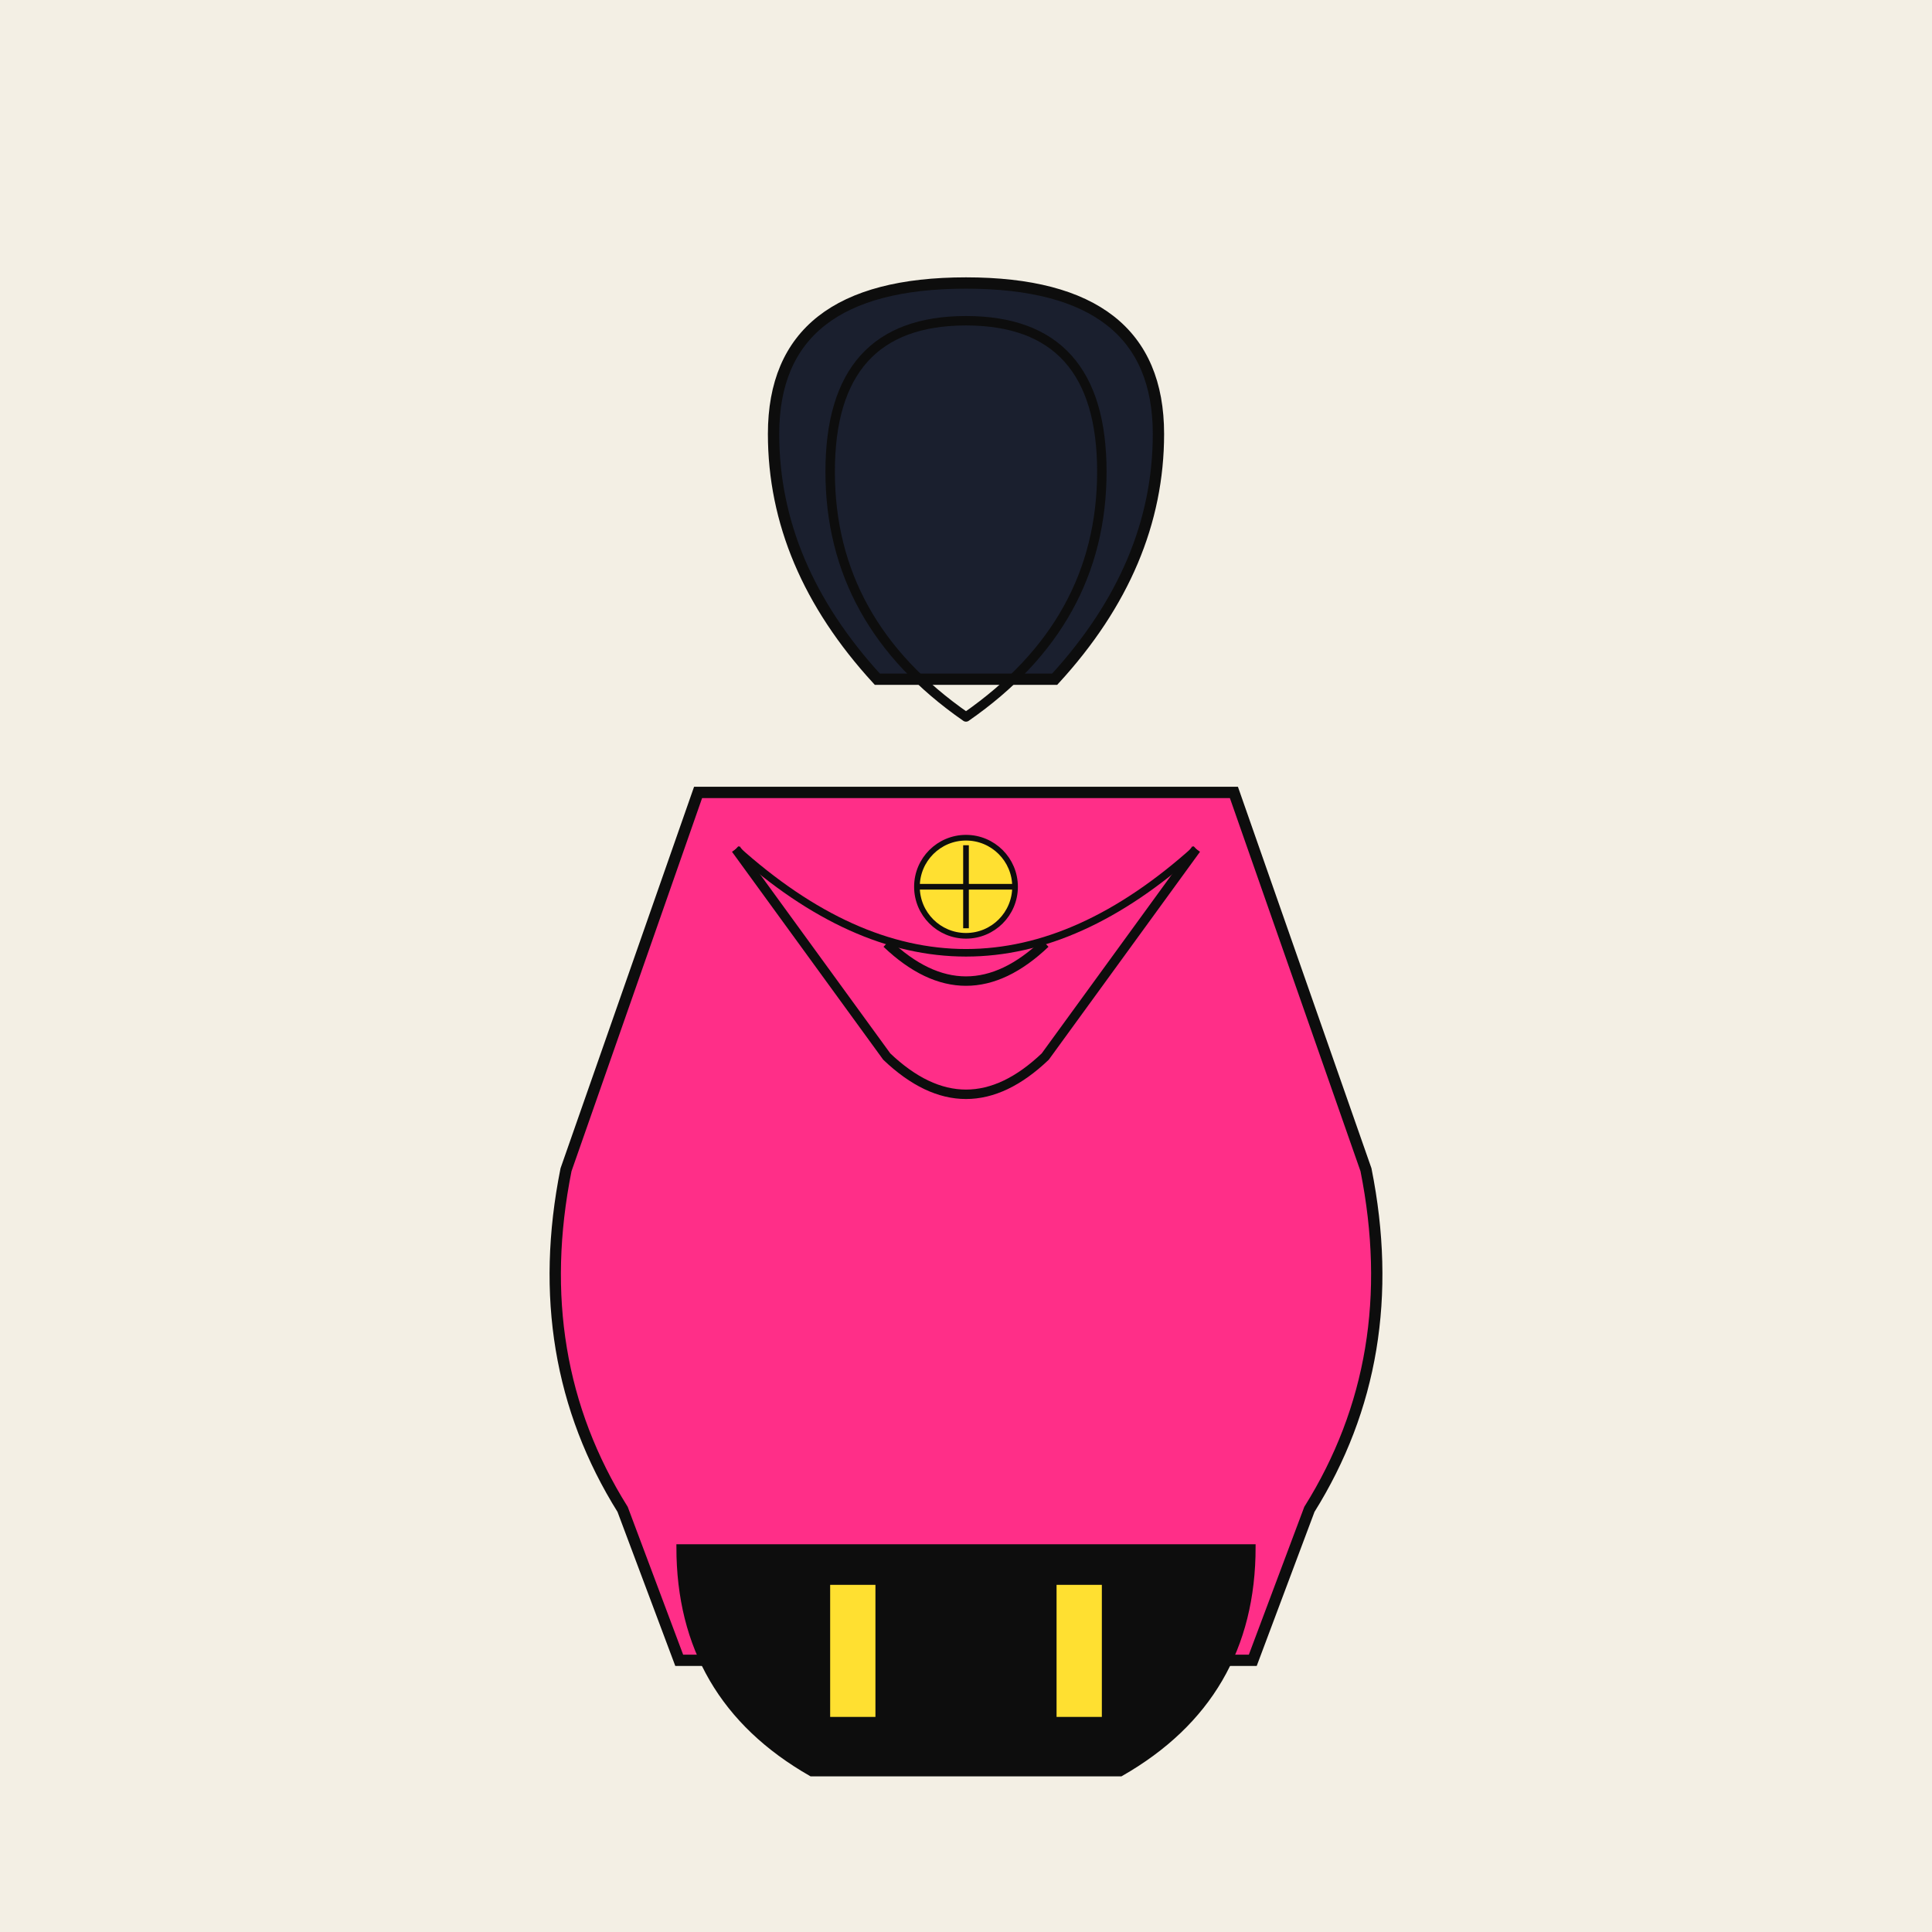
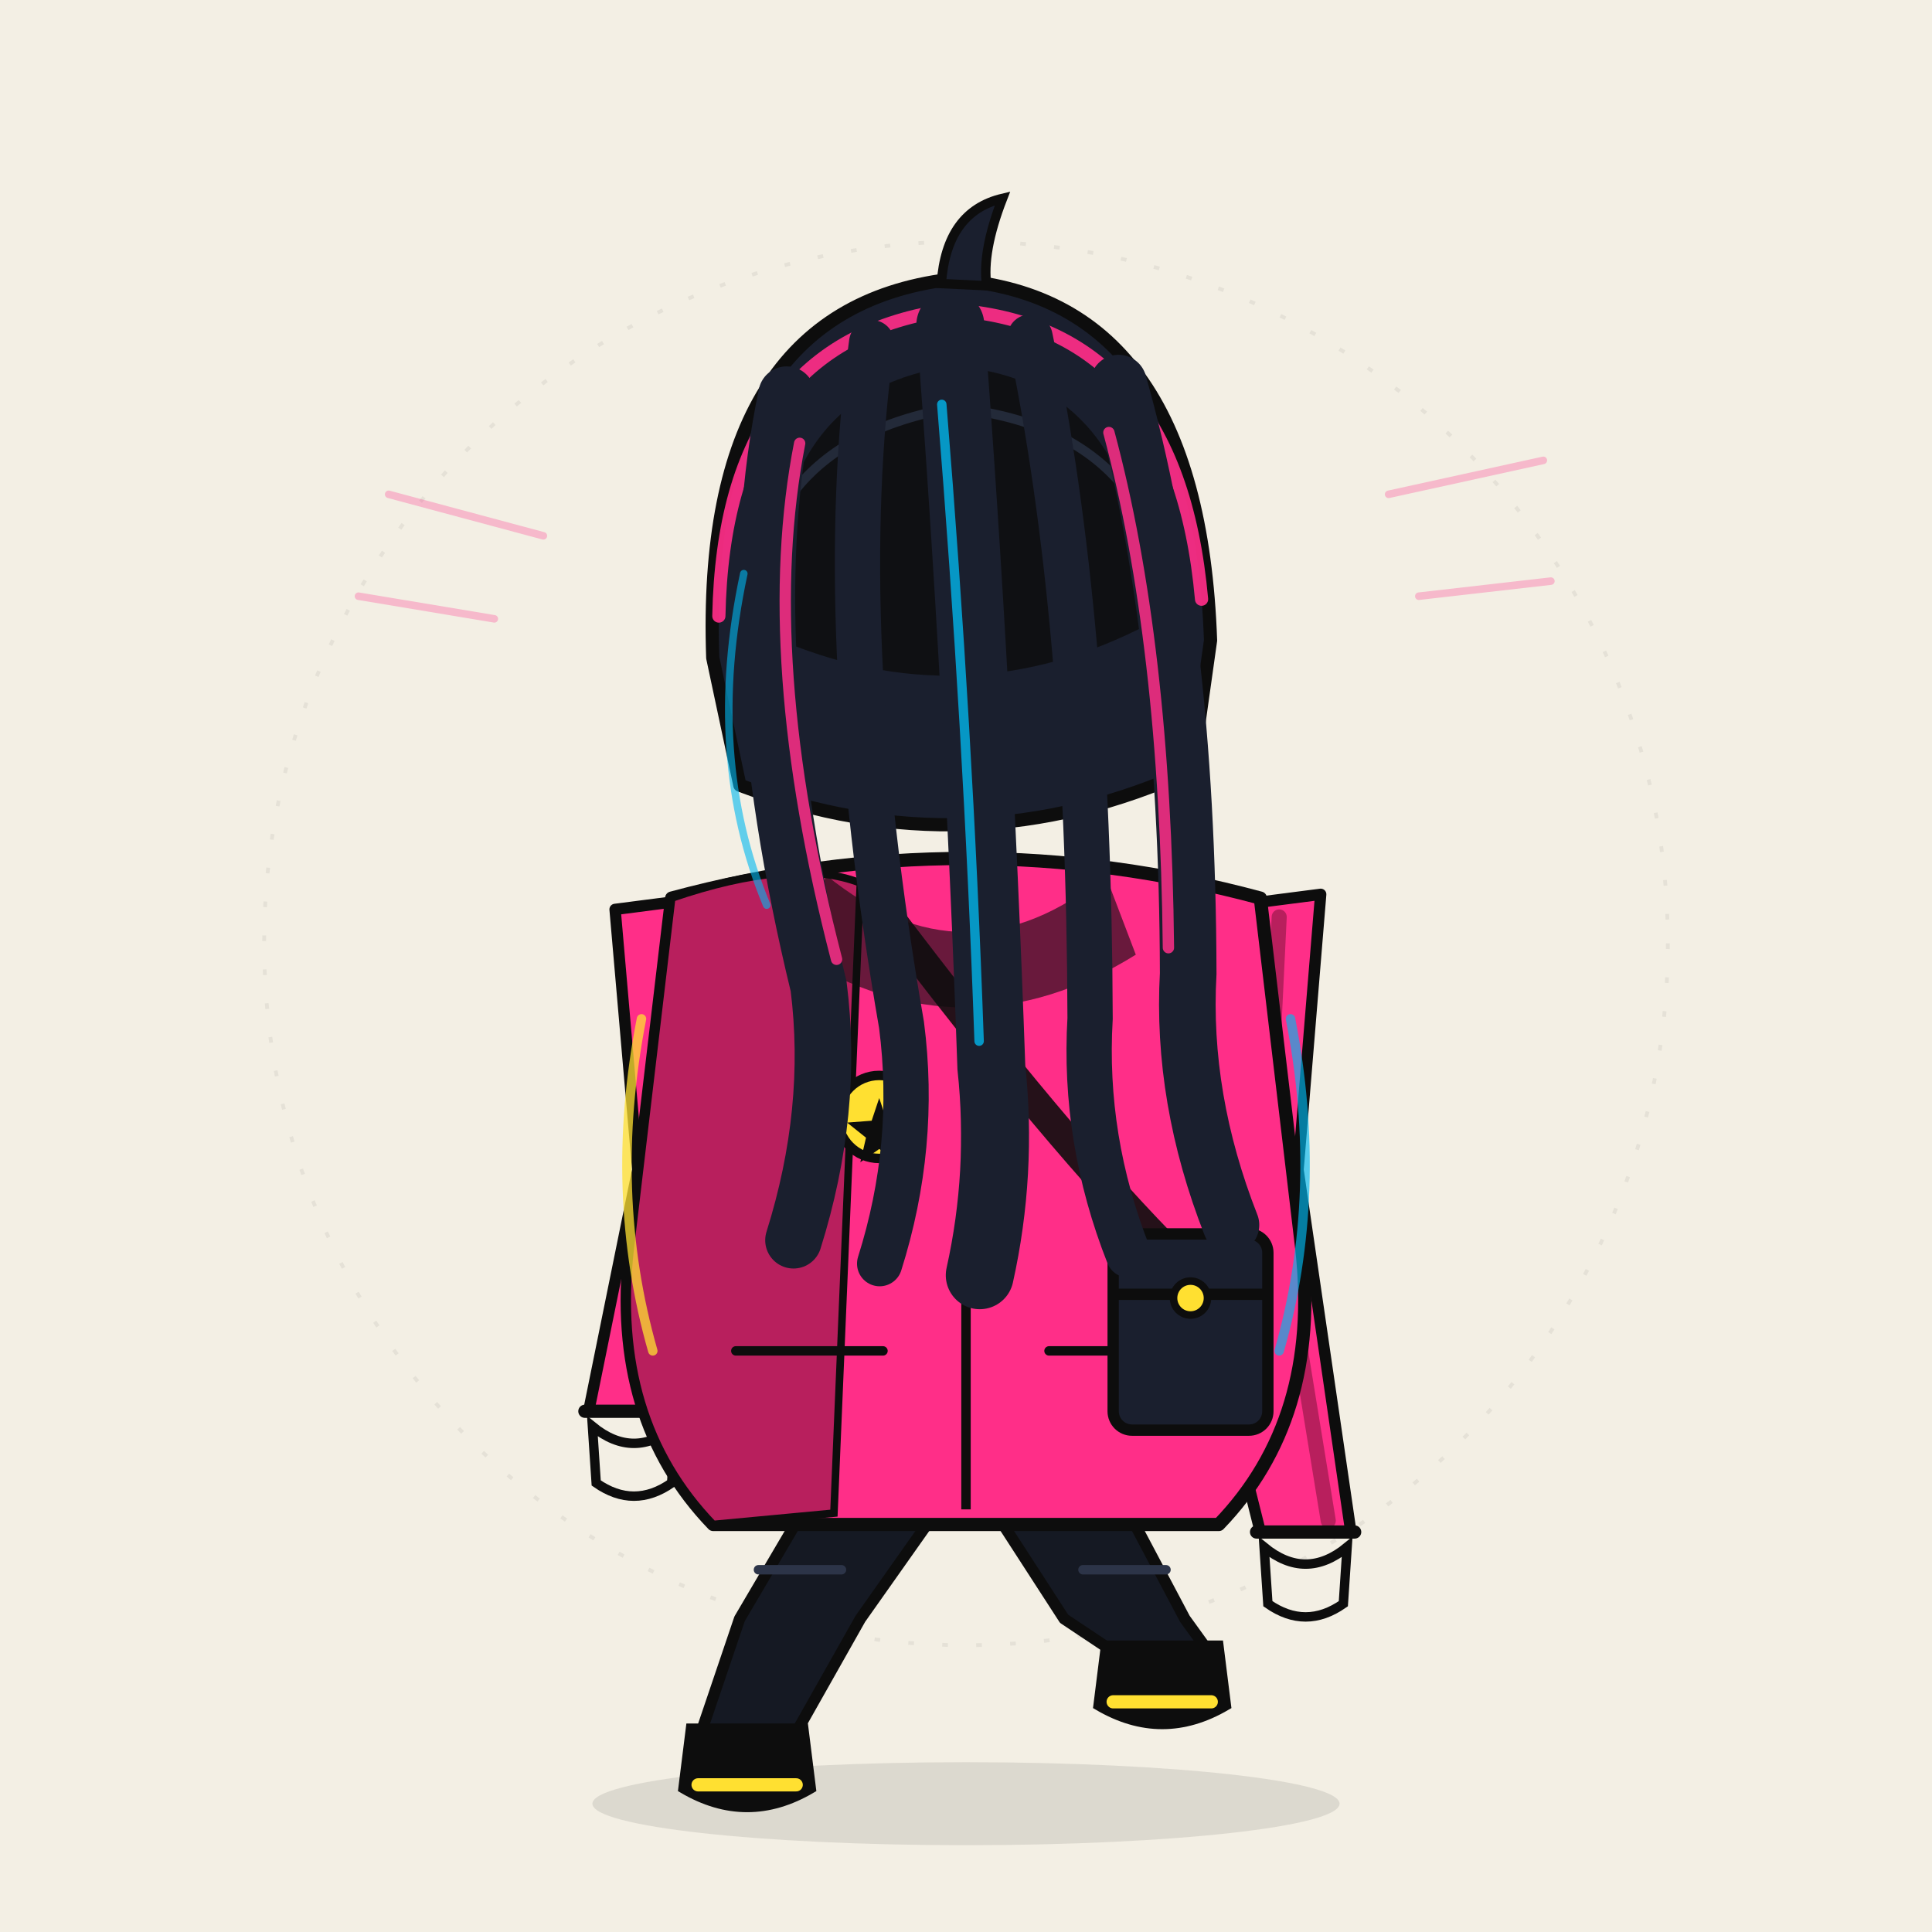
- <svg xmlns="http://www.w3.org/2000/svg" viewBox="0 0 1024 1024" width="1024" height="1024" role="img" aria-label="crew-01 walk frame 1">
+ <svg xmlns="http://www.w3.org/2000/svg" viewBox="0 0 1024 1024" width="1024" height="1024" role="img" aria-label="crew-01 walk frame 1 - left foot contact">
  <rect width="1024" height="1024" fill="#f3efe4" />
-   <path d="M 410 230 Q 410 300 465 360 L 559 360 Q 614 300 614 230 Q 614 150 512 150 Q 410 150 410 230 Z" fill="#1a1f2e" stroke="#0d0d0d" stroke-width="6" />
-   <path d="M 440 250 Q 440 330 512 380 Q 584 330 584 250 Q 584 170 512 170 Q 440 170 440 250 Z" fill="none" stroke="#0d0d0d" stroke-width="5" stroke-linejoin="round" />
-   <path d="M 370 420 L 300 620 Q 280 720 330 800 L 360 880 L 664 880 L 694 800 Q 744 720 724 620 L 654 420 Z" fill="#ff2e88" stroke="#0d0d0d" stroke-width="6" />
-   <path d="M 390 450 L 470 560 Q 512 600 554 560 L 634 450" fill="none" stroke="#0d0d0d" stroke-width="5" stroke-linejoin="round" />
-   <path d="M 470 500 Q 512 540 554 500" fill="none" stroke="#0d0d0d" stroke-width="5" />
-   <path d="M 390 450 Q 512 560 634 450" fill="none" stroke="#0d0d0d" stroke-width="4" />
-   <path d="M 360 820 Q 360 900 430 940 L 594 940 Q 664 900 664 820 Z" fill="#0d0d0d" stroke="#0d0d0d" stroke-width="3" />
-   <rect x="440" y="840" width="24" height="70" fill="#ffe031" />
-   <rect x="560" y="840" width="24" height="70" fill="#ffe031" />
-   <circle cx="512" cy="470" r="26" fill="#ffe031" stroke="#0d0d0d" stroke-width="3" />
-   <path d="M 512 448 L 512 492 M 486 470 L 538 470" stroke="#0d0d0d" stroke-width="3" />
+   <circle cx="512" cy="500" r="372" fill="none" stroke="#0d0d0d" stroke-opacity="0.06" stroke-width="2" stroke-dasharray="3 15" />
+   <path d="M 206 262 L 288 284 M 190 316 L 262 328 M 736 262 L 818 244 M 752 316 L 822 308" stroke="#ff2e88" stroke-width="4" stroke-linecap="round" opacity="0.28" />
+   <ellipse cx="512" cy="956" rx="198" ry="22" fill="#0d0d0d" opacity="0.1" />
+   <g>
+     <path d="M 432 790 L 504 790 L 456 858 L 421 920 L 371 920 L 392 858 Z" fill="#151923" stroke="#0d0d0d" stroke-width="6" stroke-linejoin="round" />
+     <path d="M 402 832 l 44 0" stroke="#2c3448" stroke-width="5" stroke-linecap="round" />
+     <path d="M 366 916 L 426 916 L 430 948 Q 396 968 362 948 Z" fill="#0d0d0d" stroke="#0d0d0d" stroke-width="5" />
+     <path d="M 370 946 h 52" stroke="#ffe031" stroke-width="7" stroke-linecap="round" />
+   </g>
+   <g>
+     <path d="M 520 790 L 592 790 L 628 858 L 641 876 L 591 876 L 564 858 Z" fill="#151923" stroke="#0d0d0d" stroke-width="6" stroke-linejoin="round" />
+     <path d="M 574 832 l 44 0" stroke="#2c3448" stroke-width="5" stroke-linecap="round" />
+     <path d="M 586 872 L 646 872 L 650 904 Q 616 924 582 904 Z" fill="#0d0d0d" stroke="#0d0d0d" stroke-width="5" />
+     <path d="M 590 902 h 52" stroke="#ffe031" stroke-width="7" stroke-linecap="round" />
+   </g>
+   <g>
+     <path d="M 326 482 L 388 474 L 406 620 L 360 748 L 312 748 L 338 620 Z" fill="#ff2e88" stroke="#0d0d0d" stroke-width="6" stroke-linejoin="round" />
+     <path d="M 366 486 L 390 610 L 348 742" fill="none" stroke="#b81f5d" stroke-width="8" stroke-linecap="round" />
+     <path d="M 310 748 L 362 748" stroke="#0d0d0d" stroke-width="7" stroke-linecap="round" />
+     <path d="M 314 756 q 22 18 44 0 l -2 30 q -20 14 -40 0 z" fill="#f3efe4" stroke="#0d0d0d" stroke-width="5" />
+   </g>
+   <g>
+     <path d="M 638 482 L 700 474 L 688 620 L 716 812 L 668 812 L 620 620 Z" fill="#ff2e88" stroke="#0d0d0d" stroke-width="6" stroke-linejoin="round" />
+     <path d="M 678 486 L 672 610 L 704 806" fill="none" stroke="#b81f5d" stroke-width="8" stroke-linecap="round" />
+     <path d="M 666 812 L 718 812" stroke="#0d0d0d" stroke-width="7" stroke-linecap="round" />
+     <path d="M 670 820 q 22 18 44 0 l -2 30 q -20 14 -40 0 z" fill="#f3efe4" stroke="#0d0d0d" stroke-width="5" />
+   </g>
+   <g>
+     <path d="M 356 476 Q 512 434 668 476 L 690 662 Q 700 752 646 808 L 378 808 Q 324 752 334 662 Z" fill="#ff2e88" stroke="#0d0d0d" stroke-width="7" stroke-linejoin="round" />
+     <path d="M 356 476 Q 420 454 456 468 L 442 802 L 378 808 Q 324 752 334 662 Z" fill="#b81f5d" stroke="#0d0d0d" stroke-width="4" />
+     <path d="M 438 464 Q 512 524 586 464 L 602 506 Q 512 562 422 506 Z" fill="#0d0d0d" opacity="0.62" />
+     <path d="M 512 520 L 512 800" stroke="#0d0d0d" stroke-width="5" />
+     <path d="M 390 716 h 78 m 88 0 h 78" stroke="#0d0d0d" stroke-width="5" stroke-linecap="round" />
+     <path d="M 468 482 Q 560 604 624 668" fill="none" stroke="#0d0d0d" stroke-width="16" opacity="0.9" />
+     <rect x="590" y="654" width="82" height="104" rx="10" fill="#1a1f2e" stroke="#0d0d0d" stroke-width="6" />
+     <path d="M 590 686 h 82" stroke="#0d0d0d" stroke-width="6" />
+     <circle cx="631" cy="688" r="9" fill="#ffe031" stroke="#0d0d0d" stroke-width="4" />
+     <circle cx="466" cy="592" r="22" fill="#ffe031" stroke="#0d0d0d" stroke-width="5" />
+     <path d="M 466 582 l 4 12 13 1 -10 8 3 13 -10 -7 -10 7 3 -13 -10 -8 13 -1 z" fill="#0d0d0d" />
+     <path d="M 340 540 q -18 92 6 176" fill="none" stroke="#ffe031" stroke-width="5" stroke-linecap="round" opacity="0.75" />
+     <path d="M 684 540 q 18 92 -6 176" fill="none" stroke="#00b8f0" stroke-width="5" stroke-linecap="round" opacity="0.65" />
+   </g>
+   <g transform="rotate(-2 512 410)">
+     <path d="M 380 344 Q 380 160 512 148 Q 644 160 644 344 L 632 412 Q 512 462 392 412 Z" fill="#1a1f2e" stroke="#0d0d0d" stroke-width="7" stroke-linejoin="round" />
+     <path d="M 508 150 q 4 -38 34 -44 q -12 28 -10 46 z" fill="#1a1f2e" stroke="#0d0d0d" stroke-width="5" />
+     <path d="M 412 334 Q 412 204 512 194 Q 612 204 612 334 Q 512 382 412 334 Z" fill="#0d0d0d" opacity="0.8" />
+     <path d="M 384 322 Q 392 176 512 164 Q 632 176 640 322" fill="none" stroke="#ff2e88" stroke-width="7" stroke-linecap="round" opacity="0.92" />
+     <path d="M 400 350 Q 396 232 512 216 Q 628 232 624 350" fill="none" stroke="#2c3448" stroke-width="5" opacity="0.7" />
+     <path d="M 424 206 Q 392 336 430 520 Q 436 586 412 654" fill="none" stroke="#1a1f2e" stroke-width="30" stroke-linecap="round" />
+     <path d="M 470 180 Q 444 330 473.2 542 Q 479.2 606 457.2 668" fill="none" stroke="#1a1f2e" stroke-width="24" stroke-linecap="round" />
+     <path d="M 512 172 Q 520 366 520 566 Q 524 622 510 676" fill="none" stroke="#1a1f2e" stroke-width="36" stroke-linecap="round" />
+     <path d="M 554 180 Q 580 330 573.2 542 Q 567.2 606 589.2 668" fill="none" stroke="#1a1f2e" stroke-width="24" stroke-linecap="round" />
+     <path d="M 600 206 Q 632 336 626 520 Q 620 586 644 654" fill="none" stroke="#1a1f2e" stroke-width="30" stroke-linecap="round" />
+     <path d="M 430 232 Q 404 344 440 506" fill="none" stroke="#ff2e88" stroke-width="6" stroke-linecap="round" opacity="0.85" />
+     <path d="M 506 214 Q 514 386 514 552" fill="none" stroke="#00b8f0" stroke-width="5" stroke-linecap="round" opacity="0.78" />
+     <path d="M 594 232 Q 620 344 616 506" fill="none" stroke="#ff2e88" stroke-width="6" stroke-linecap="round" opacity="0.85" />
+     <path d="M 398 300 Q 374 396 404 476" fill="none" stroke="#00b8f0" stroke-width="4" stroke-linecap="round" opacity="0.6" />
+   </g>
</svg>
